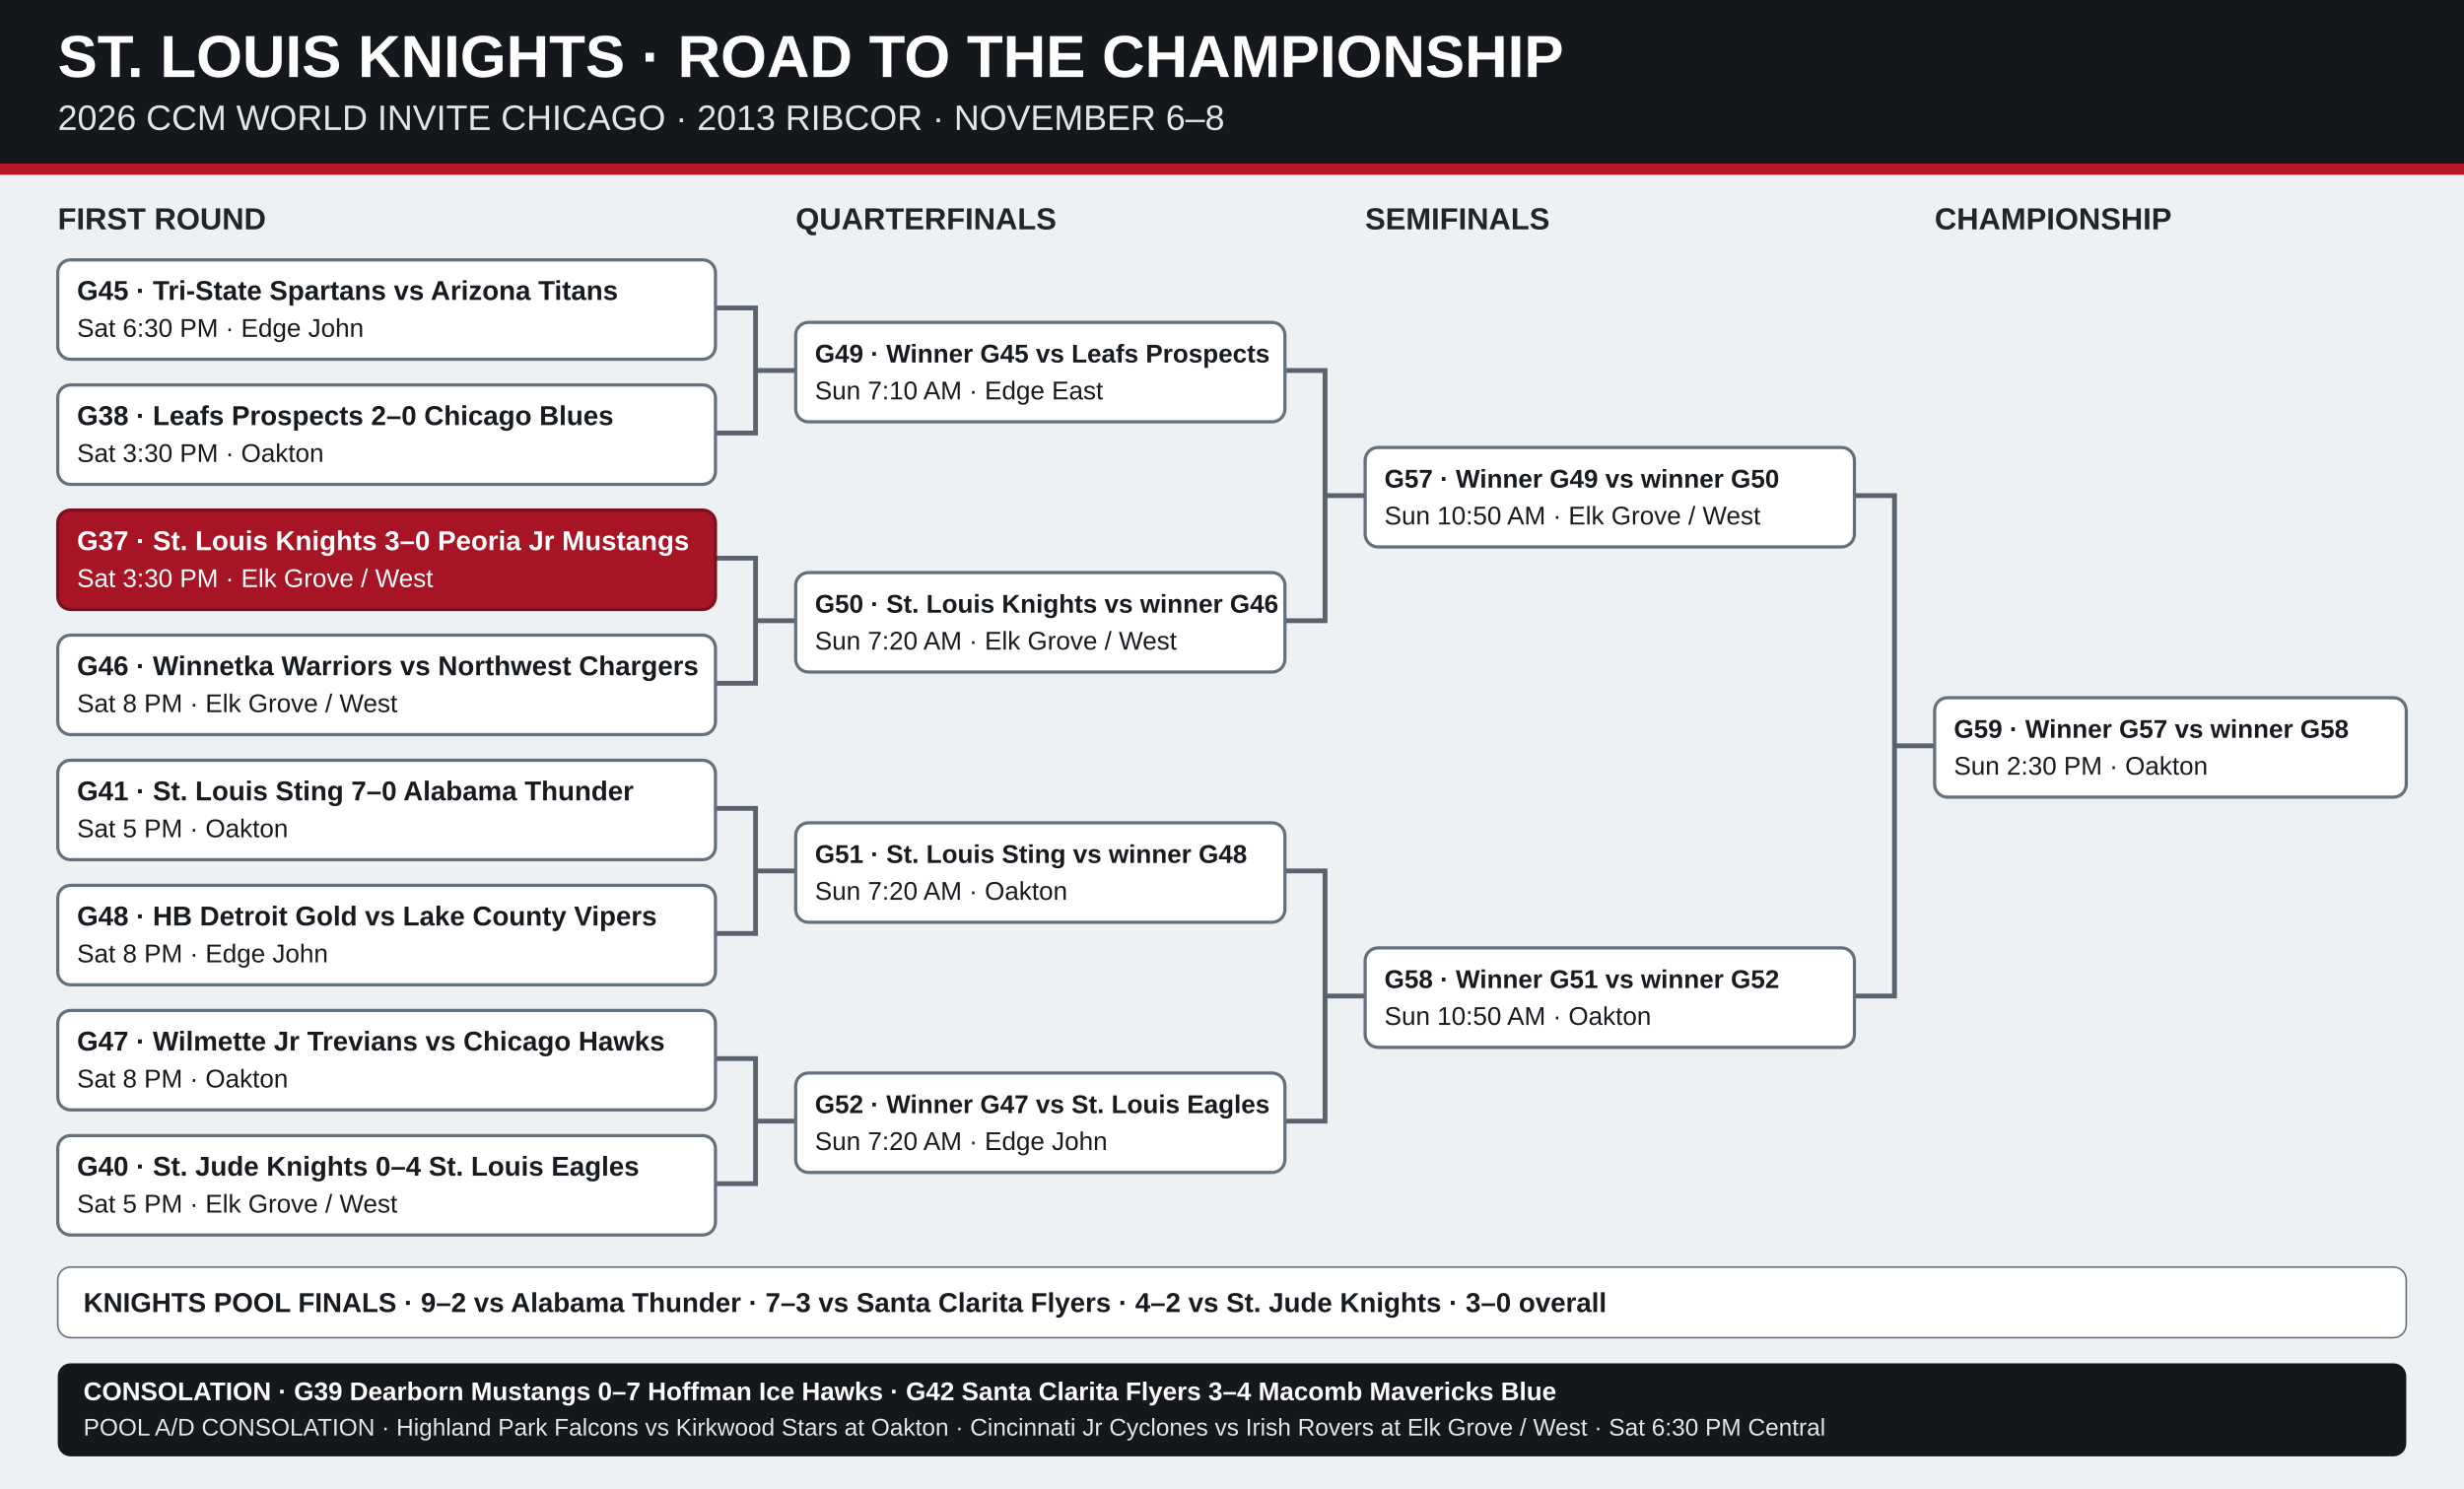
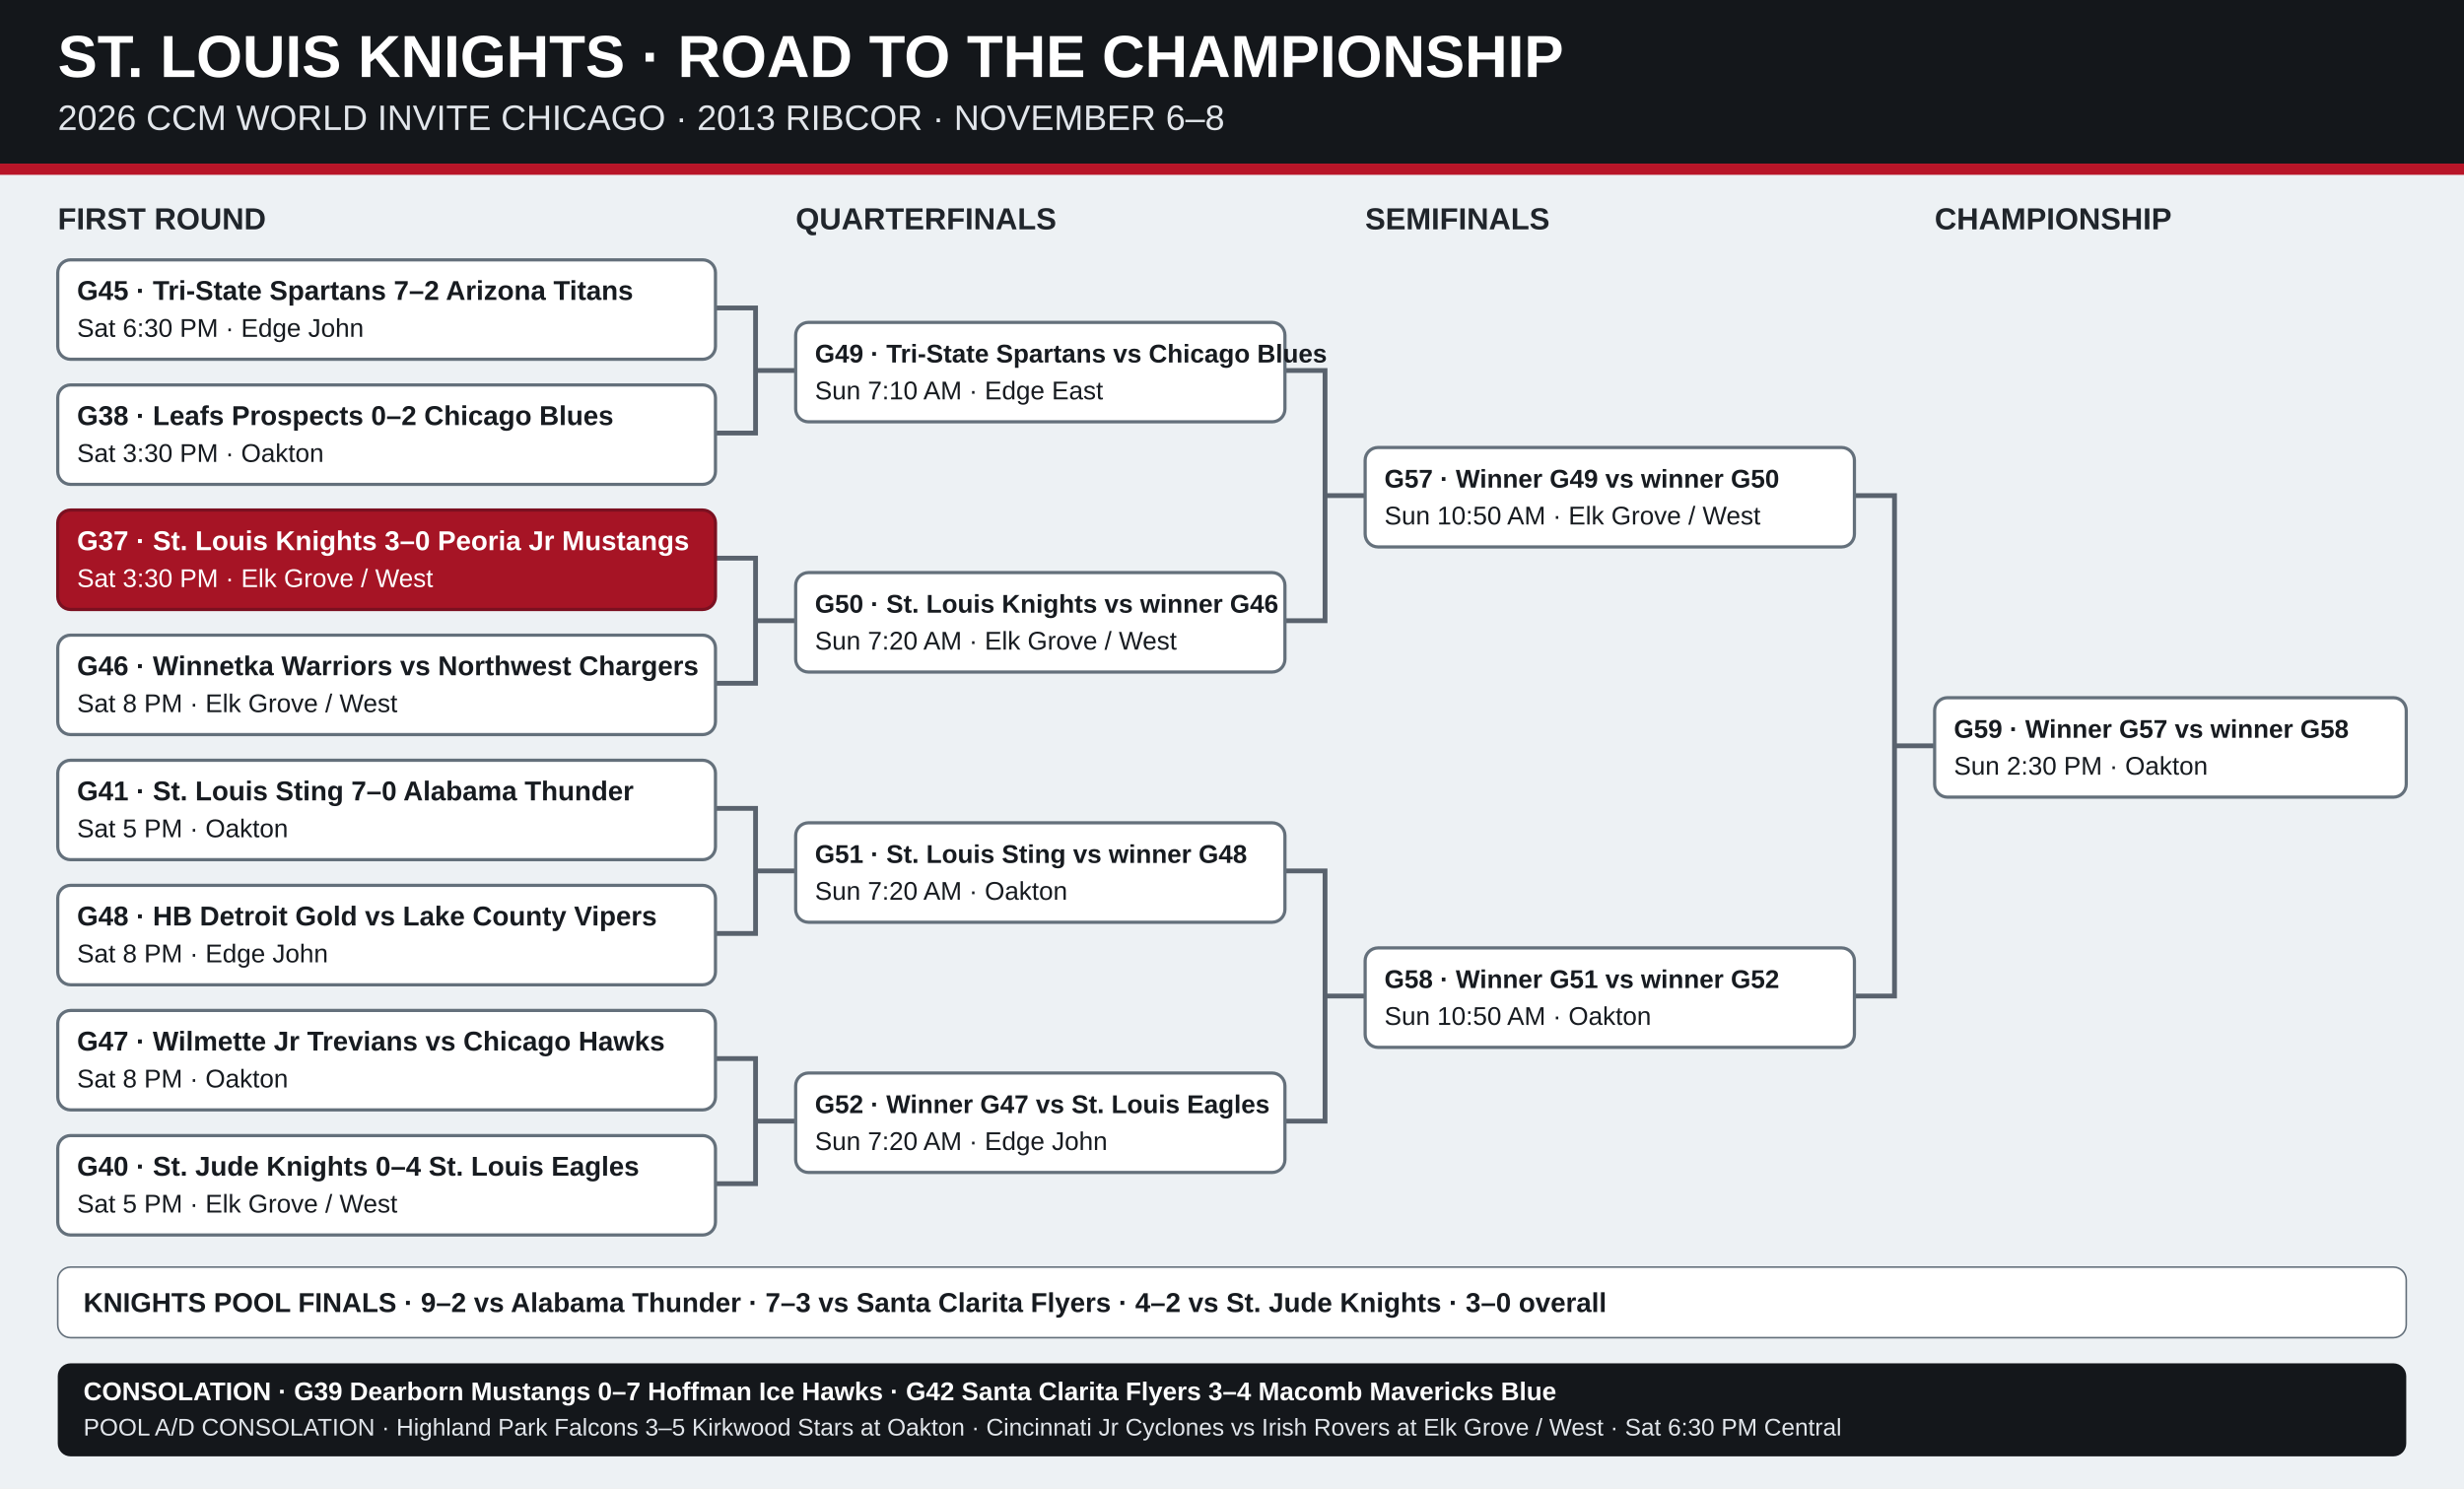
<svg xmlns="http://www.w3.org/2000/svg" viewBox="0 0 1536 928" role="img" aria-labelledby="title desc">
  <rect width="1536" height="928" fill="#edf1f4" />
  <path d="M0 0H1536V102H0Z" fill="#14171b" />
  <path d="M0 102H1536V109H0Z" fill="#b81528" />
  <g font-family="Arial, sans-serif">
    <text x="36" y="48" fill="#fff" font-size="37" font-weight="700">ST. LOUIS KNIGHTS · ROAD TO THE CHAMPIONSHIP</text>
    <text x="36" y="81" fill="#e2e6eb" font-size="22">2026 CCM WORLD INVITE CHICAGO · 2013 RIBCOR · NOVEMBER 6–8</text>
    <path d="M446 192H471V270H446M471 231H496" fill="none" stroke="#59626d" stroke-width="3" />
    <path d="M446 348H471V426H446M471 387H496" fill="none" stroke="#59626d" stroke-width="3" />
    <path d="M446 504H471V582H446M471 543H496" fill="none" stroke="#59626d" stroke-width="3" />
    <path d="M446 660H471V738H446M471 699H496" fill="none" stroke="#59626d" stroke-width="3" />
    <path d="M801 231H826V387H801M826 309H851" fill="none" stroke="#59626d" stroke-width="3" />
    <path d="M801 543H826V699H801M826 621H851" fill="none" stroke="#59626d" stroke-width="3" />
    <path d="M1156 309H1181V621H1156M1181 465H1206" fill="none" stroke="#59626d" stroke-width="3" />
    <text x="36" y="143" fill="#20252b" font-size="19" font-weight="700">FIRST ROUND</text>
    <rect x="36" y="162" width="410" height="62" rx="8" fill="#fff" stroke="#64707b" stroke-width="2" />
-     <text x="48" y="187" fill="#171b20" font-size="17" font-weight="700">G45 · Tri-State Spartans vs Arizona Titans</text>
+     <text x="48" y="187" fill="#171b20" font-size="17" font-weight="700">G45 · Tri-State Spartans 7–2 Arizona Titans</text>
    <text x="48" y="210" fill="#171b20" font-size="16">Sat 6:30 PM · Edge John</text>
    <rect x="36" y="240" width="410" height="62" rx="8" fill="#fff" stroke="#64707b" stroke-width="2" />
-     <text x="48" y="265" fill="#171b20" font-size="17" font-weight="700">G38 · Leafs Prospects 2–0 Chicago Blues</text>
+     <text x="48" y="265" fill="#171b20" font-size="17" font-weight="700">G38 · Leafs Prospects 0–2 Chicago Blues</text>
    <text x="48" y="288" fill="#171b20" font-size="16">Sat 3:30 PM · Oakton</text>
    <rect x="36" y="318" width="410" height="62" rx="8" fill="#a61425" stroke="#7b1020" stroke-width="2" />
    <text x="48" y="343" fill="#fff" font-size="17" font-weight="700">G37 · St. Louis Knights 3–0 Peoria Jr Mustangs</text>
    <text x="48" y="366" fill="#fff" font-size="16">Sat 3:30 PM · Elk Grove / West</text>
    <rect x="36" y="396" width="410" height="62" rx="8" fill="#fff" stroke="#64707b" stroke-width="2" />
    <text x="48" y="421" fill="#171b20" font-size="17" font-weight="700">G46 · Winnetka Warriors vs Northwest Chargers</text>
    <text x="48" y="444" fill="#171b20" font-size="16">Sat 8 PM · Elk Grove / West</text>
    <rect x="36" y="474" width="410" height="62" rx="8" fill="#fff" stroke="#64707b" stroke-width="2" />
    <text x="48" y="499" fill="#171b20" font-size="17" font-weight="700">G41 · St. Louis Sting 7–0 Alabama Thunder</text>
    <text x="48" y="522" fill="#171b20" font-size="16">Sat 5 PM · Oakton</text>
    <rect x="36" y="552" width="410" height="62" rx="8" fill="#fff" stroke="#64707b" stroke-width="2" />
    <text x="48" y="577" fill="#171b20" font-size="17" font-weight="700">G48 · HB Detroit Gold vs Lake County Vipers</text>
    <text x="48" y="600" fill="#171b20" font-size="16">Sat 8 PM · Edge John</text>
    <rect x="36" y="630" width="410" height="62" rx="8" fill="#fff" stroke="#64707b" stroke-width="2" />
    <text x="48" y="655" fill="#171b20" font-size="17" font-weight="700">G47 · Wilmette Jr Trevians vs Chicago Hawks</text>
    <text x="48" y="678" fill="#171b20" font-size="16">Sat 8 PM · Oakton</text>
    <rect x="36" y="708" width="410" height="62" rx="8" fill="#fff" stroke="#64707b" stroke-width="2" />
    <text x="48" y="733" fill="#171b20" font-size="17" font-weight="700">G40 · St. Jude Knights 0–4 St. Louis Eagles</text>
    <text x="48" y="756" fill="#171b20" font-size="16">Sat 5 PM · Elk Grove / West</text>
    <text x="496" y="143" fill="#20252b" font-size="19" font-weight="700">QUARTERFINALS</text>
    <rect x="496" y="201" width="305" height="62" rx="8" fill="#fff" stroke="#64707b" stroke-width="2" />
-     <text x="508" y="226" fill="#171b20" font-size="16" font-weight="700">G49 · Winner G45 vs Leafs Prospects</text>
+     <text x="508" y="226" fill="#171b20" font-size="16" font-weight="700">G49 · Tri-State Spartans vs Chicago Blues</text>
    <text x="508" y="249" fill="#171b20" font-size="16">Sun 7:10 AM · Edge East</text>
    <rect x="496" y="357" width="305" height="62" rx="8" fill="#fff" stroke="#64707b" stroke-width="2" />
    <text x="508" y="382" fill="#171b20" font-size="16" font-weight="700">G50 · St. Louis Knights vs winner G46</text>
    <text x="508" y="405" fill="#171b20" font-size="16">Sun 7:20 AM · Elk Grove / West</text>
    <rect x="496" y="513" width="305" height="62" rx="8" fill="#fff" stroke="#64707b" stroke-width="2" />
    <text x="508" y="538" fill="#171b20" font-size="16" font-weight="700">G51 · St. Louis Sting vs winner G48</text>
    <text x="508" y="561" fill="#171b20" font-size="16">Sun 7:20 AM · Oakton</text>
    <rect x="496" y="669" width="305" height="62" rx="8" fill="#fff" stroke="#64707b" stroke-width="2" />
    <text x="508" y="694" fill="#171b20" font-size="16" font-weight="700">G52 · Winner G47 vs St. Louis Eagles</text>
    <text x="508" y="717" fill="#171b20" font-size="16">Sun 7:20 AM · Edge John</text>
    <text x="851" y="143" fill="#20252b" font-size="19" font-weight="700">SEMIFINALS</text>
    <rect x="851" y="279" width="305" height="62" rx="8" fill="#fff" stroke="#64707b" stroke-width="2" />
    <text x="863" y="304" fill="#171b20" font-size="16" font-weight="700">G57 · Winner G49 vs winner G50</text>
    <text x="863" y="327" fill="#171b20" font-size="16">Sun 10:50 AM · Elk Grove / West</text>
    <rect x="851" y="591" width="305" height="62" rx="8" fill="#fff" stroke="#64707b" stroke-width="2" />
    <text x="863" y="616" fill="#171b20" font-size="16" font-weight="700">G58 · Winner G51 vs winner G52</text>
    <text x="863" y="639" fill="#171b20" font-size="16">Sun 10:50 AM · Oakton</text>
    <text x="1206" y="143" fill="#20252b" font-size="19" font-weight="700">CHAMPIONSHIP</text>
    <rect x="1206" y="435" width="294" height="62" rx="8" fill="#fff" stroke="#64707b" stroke-width="2" />
    <text x="1218" y="460" fill="#171b20" font-size="16" font-weight="700">G59 · Winner G57 vs winner G58</text>
    <text x="1218" y="483" fill="#171b20" font-size="16">Sun 2:30 PM · Oakton</text>
    <rect x="36" y="790" width="1464" height="44" rx="8" fill="#fff" stroke="#64707b" />
    <text x="52" y="818" fill="#171b20" font-size="17" font-weight="700">KNIGHTS POOL FINALS · 9–2 vs Alabama Thunder · 7–3 vs Santa Clarita Flyers · 4–2 vs St. Jude Knights · 3–0 overall</text>
    <rect x="36" y="850" width="1464" height="58" rx="8" fill="#14171b" />
    <text x="52" y="873" fill="#fff" font-size="16" font-weight="700">CONSOLATION · G39 Dearborn Mustangs 0–7 Hoffman Ice Hawks · G42 Santa Clarita Flyers 3–4 Macomb Mavericks Blue</text>
-     <text x="52" y="895" fill="#e2e6eb" font-size="15">POOL A/D CONSOLATION · Highland Park Falcons vs Kirkwood Stars at Oakton · Cincinnati Jr Cyclones vs Irish Rovers at Elk Grove / West · Sat 6:30 PM Central</text>
+     <text x="52" y="895" fill="#e2e6eb" font-size="15">POOL A/D CONSOLATION · Highland Park Falcons 3–5 Kirkwood Stars at Oakton · Cincinnati Jr Cyclones vs Irish Rovers at Elk Grove / West · Sat 6:30 PM Central</text>
  </g>
</svg>
